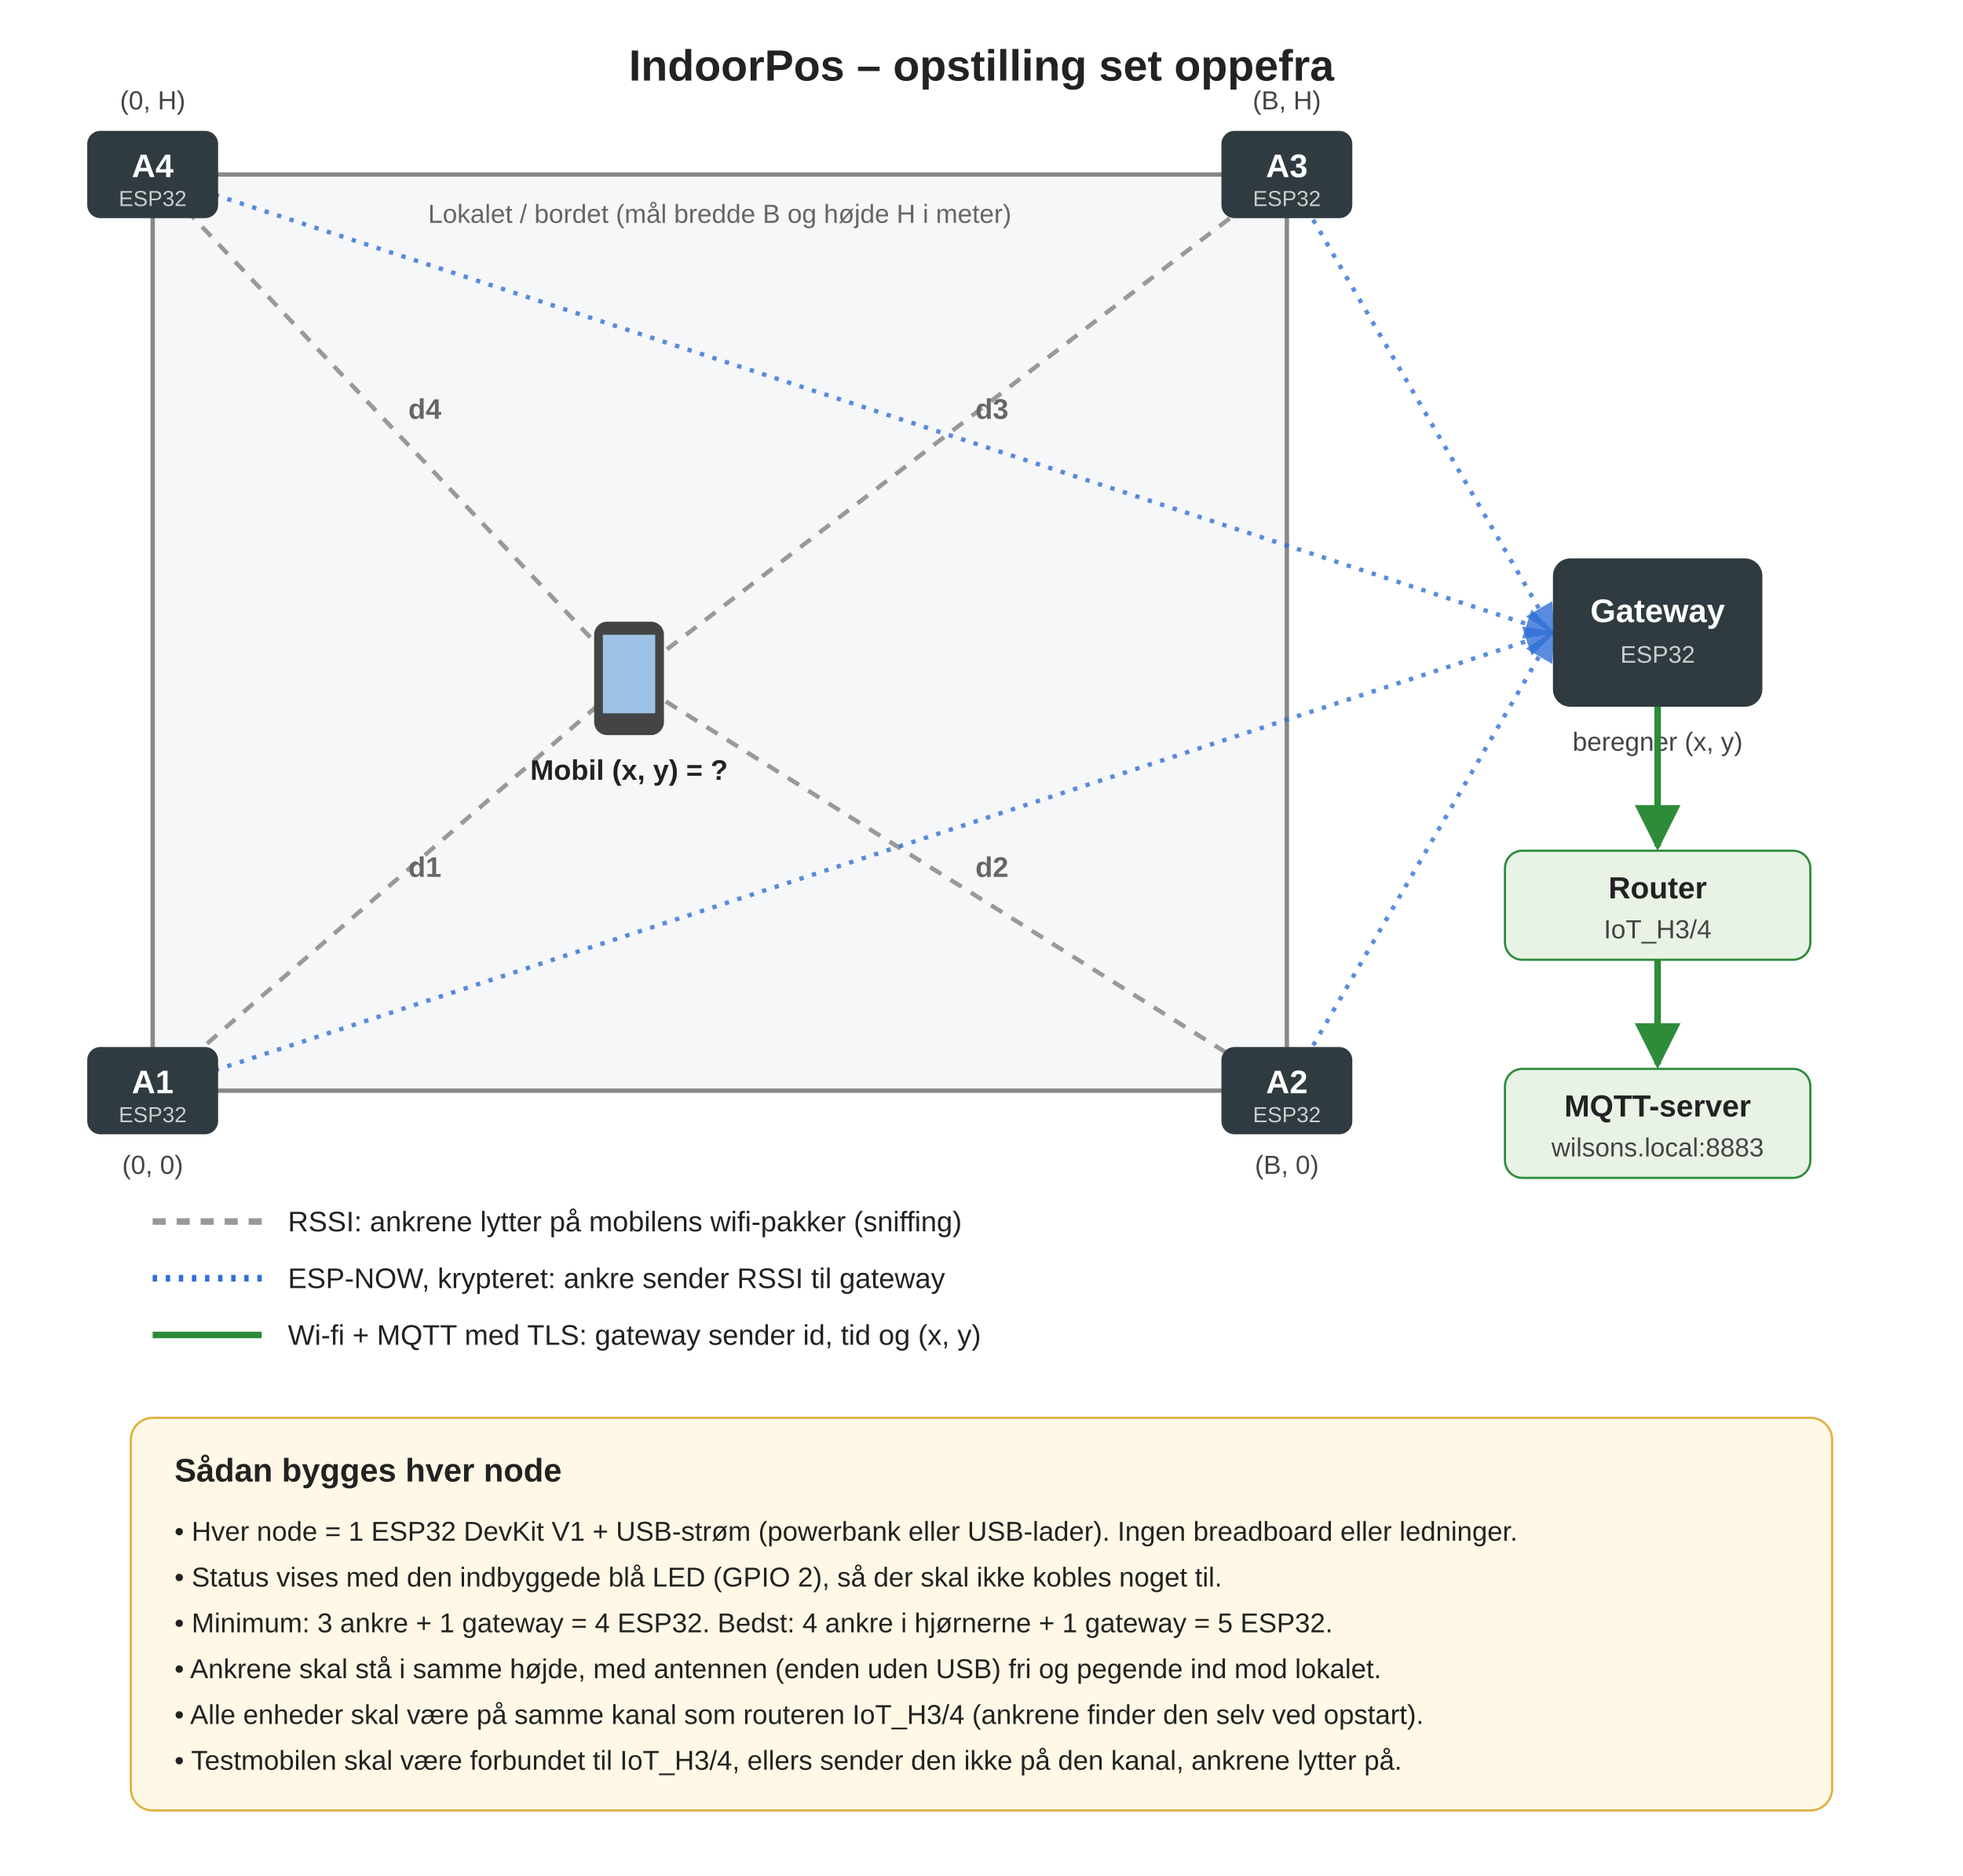
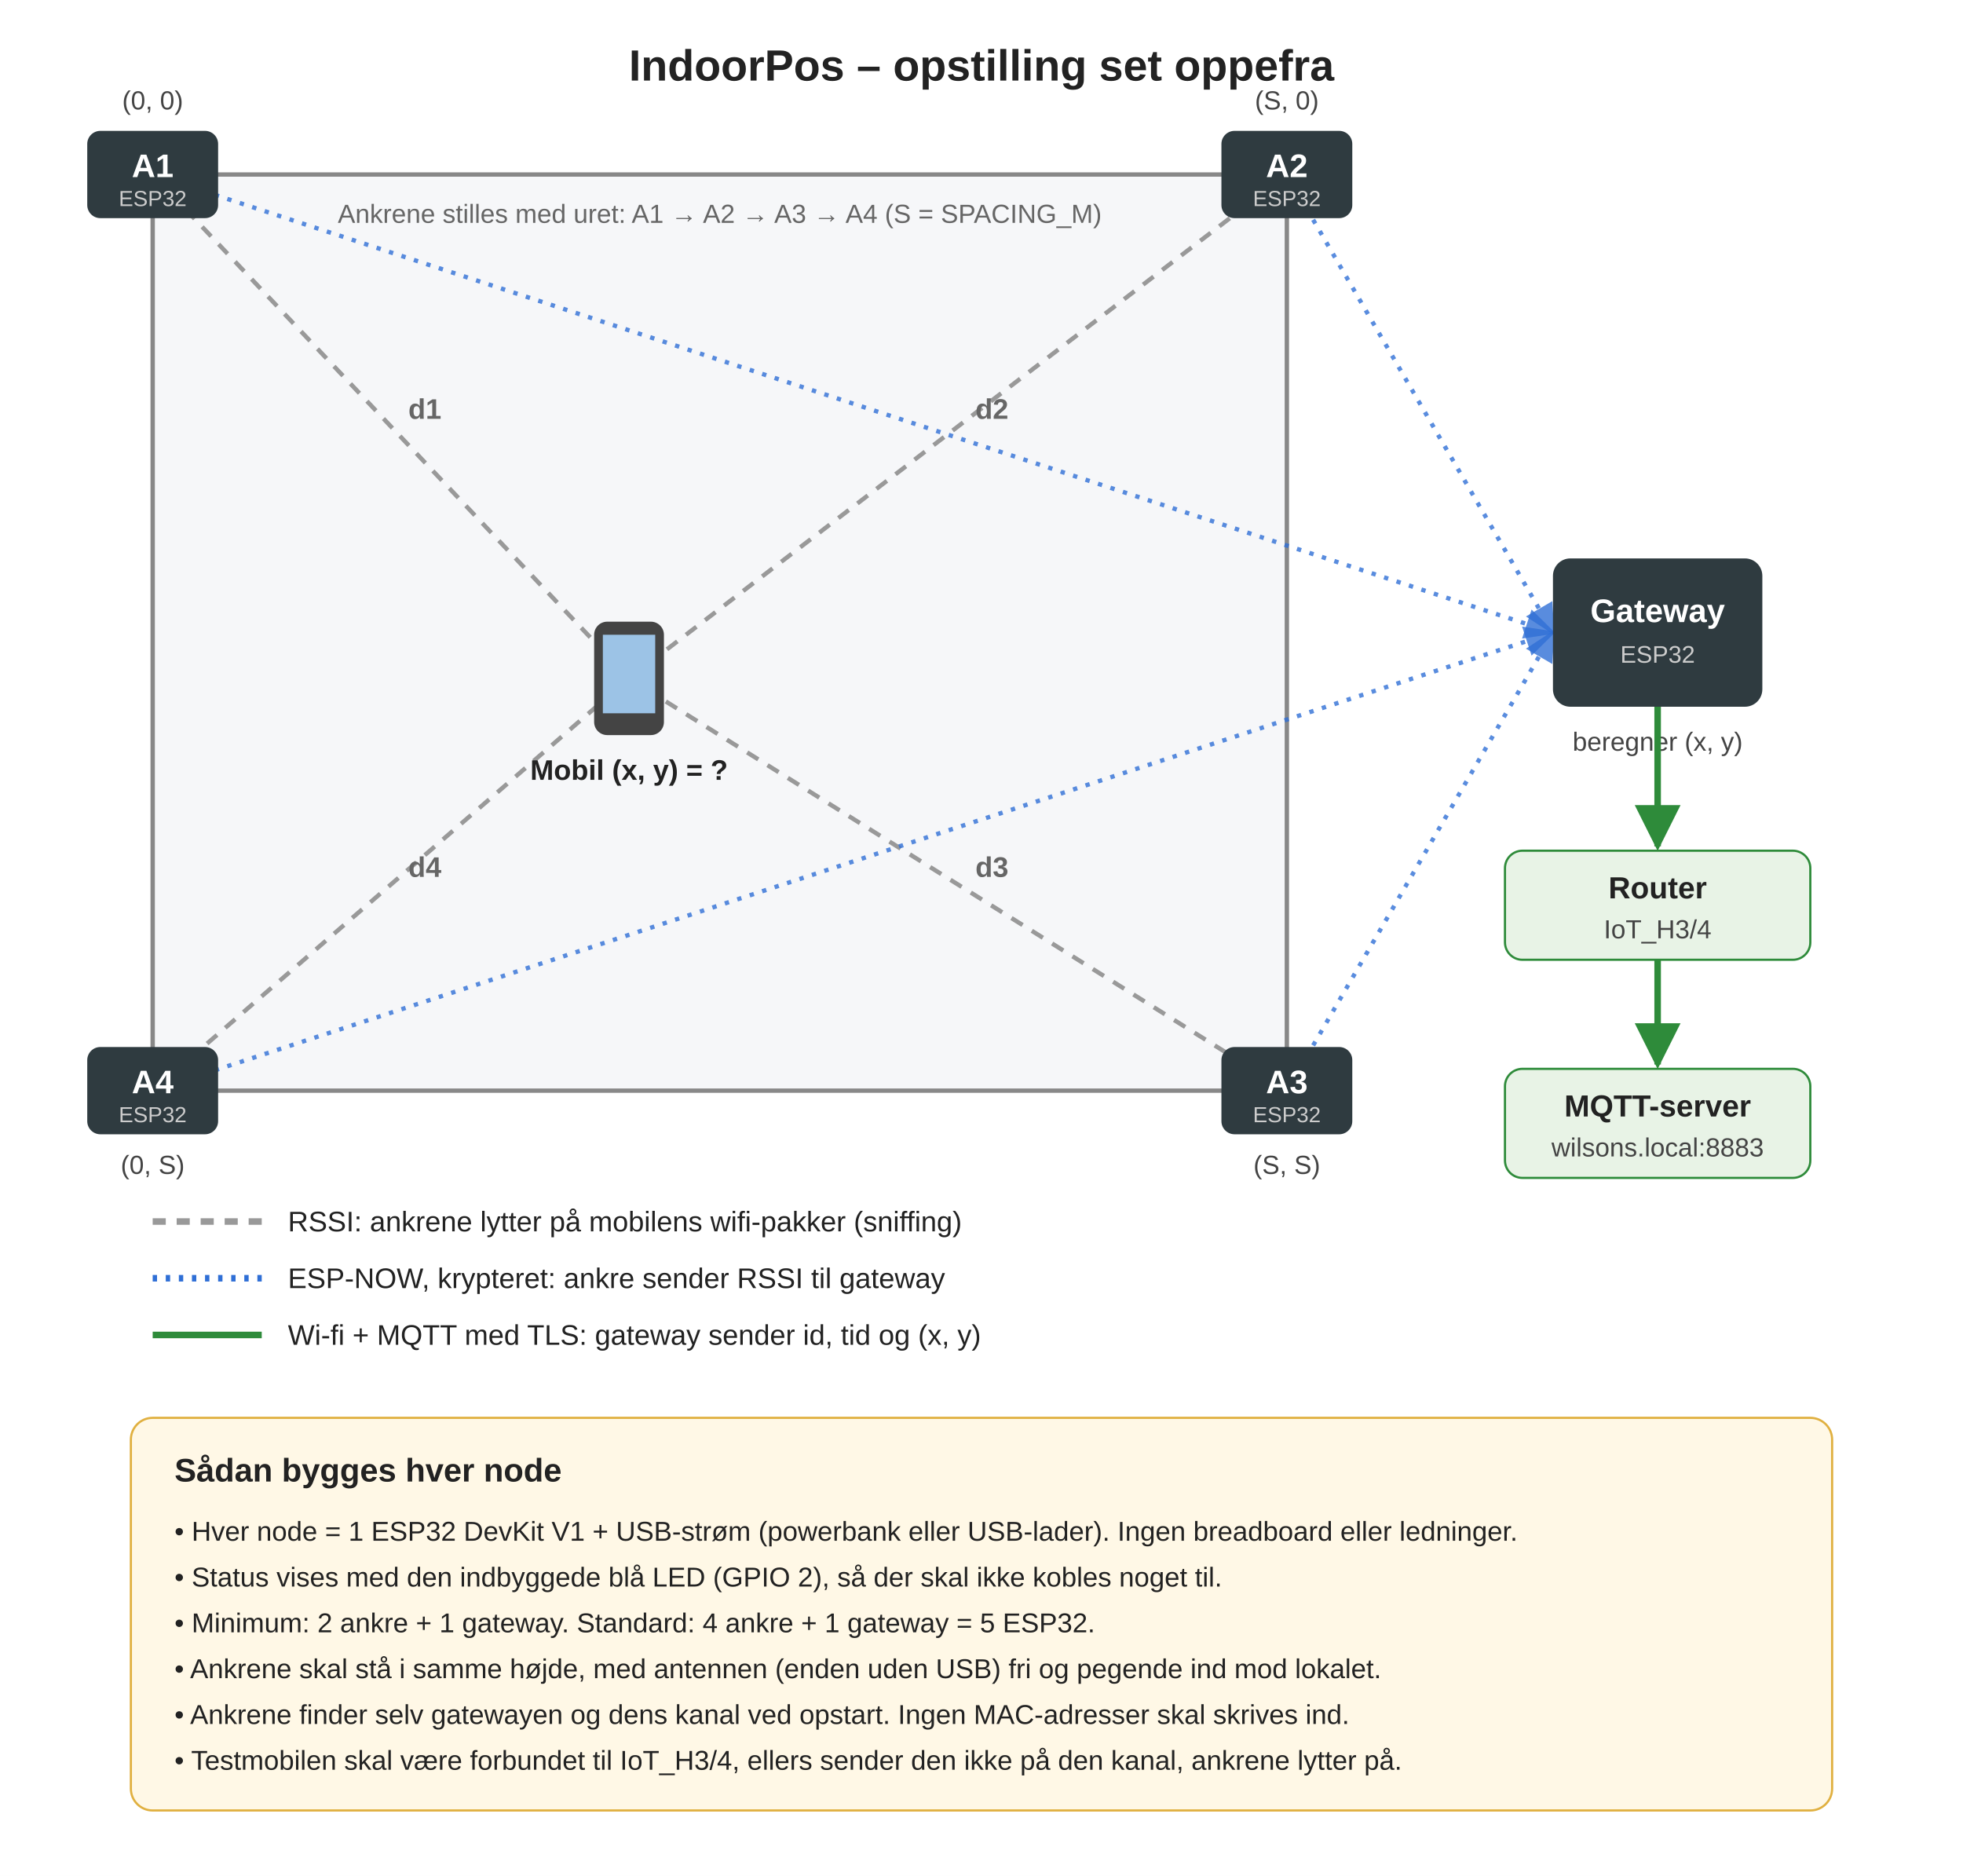
<svg xmlns="http://www.w3.org/2000/svg" width="900" height="860" viewBox="0 0 900 860" font-family="Arial, sans-serif">
  <defs>
    <marker id="ab" viewBox="0 0 10 10" refX="9" refY="5" markerWidth="7" markerHeight="7" orient="auto">
      <path d="M0,0 L10,5 L0,10 z" fill="#2F6FD6" />
    </marker>
    <marker id="ag" viewBox="0 0 10 10" refX="9" refY="5" markerWidth="7" markerHeight="7" orient="auto">
      <path d="M0,0 L10,5 L0,10 z" fill="#2E8B3A" />
    </marker>
  </defs>
  <rect width="900" height="860" fill="#fff" />
  <text x="450" y="30" font-size="20" text-anchor="middle" font-weight="bold" fill="#222" dominant-baseline="central">IndoorPos – opstilling set oppefra</text>
  <rect x="70" y="80" width="520" height="420" fill="#F6F7F9" stroke="#888" stroke-width="2" rx="6" />
-   <text x="330.0" y="98" font-size="12" text-anchor="middle" font-weight="normal" fill="#666" dominant-baseline="central">Lokalet / bordet (mål bredde B og højde H i meter)</text>
+   <text x="330.0" y="98" font-size="12" text-anchor="middle" font-weight="normal" fill="#666" dominant-baseline="central">Ankrene stilles med uret: A1 → A2 → A3 → A4 (S = SPACING_M)</text>
  <line x1="70" y1="500" x2="288.4" y2="311.0" stroke="#999" stroke-width="2" stroke-dasharray="6 5" />
-   <text x="187.2" y="397.5" font-size="13" text-anchor="start" font-weight="bold" fill="#666" dominant-baseline="central">d1</text>
+   <text x="187.2" y="397.5" font-size="13" text-anchor="start" font-weight="bold" fill="#666" dominant-baseline="central">d4</text>
  <line x1="590" y1="500" x2="288.4" y2="311.0" stroke="#999" stroke-width="2" stroke-dasharray="6 5" />
-   <text x="447.2" y="397.5" font-size="13" text-anchor="start" font-weight="bold" fill="#666" dominant-baseline="central">d2</text>
+   <text x="447.2" y="397.5" font-size="13" text-anchor="start" font-weight="bold" fill="#666" dominant-baseline="central">d3</text>
  <line x1="590" y1="80" x2="288.4" y2="311.0" stroke="#999" stroke-width="2" stroke-dasharray="6 5" />
-   <text x="447.2" y="187.5" font-size="13" text-anchor="start" font-weight="bold" fill="#666" dominant-baseline="central">d3</text>
+   <text x="447.2" y="187.5" font-size="13" text-anchor="start" font-weight="bold" fill="#666" dominant-baseline="central">d2</text>
  <line x1="70" y1="80" x2="288.4" y2="311.0" stroke="#999" stroke-width="2" stroke-dasharray="6 5" />
-   <text x="187.2" y="187.5" font-size="13" text-anchor="start" font-weight="bold" fill="#666" dominant-baseline="central">d4</text>
+   <text x="187.2" y="187.5" font-size="13" text-anchor="start" font-weight="bold" fill="#666" dominant-baseline="central">d1</text>
  <rect x="272.4" y="285.0" width="32" height="52" rx="6" fill="#444" />
  <rect x="276.4" y="291.0" width="24" height="36" fill="#9CC3E6" />
  <text x="288.4" y="353.0" font-size="13" text-anchor="middle" font-weight="bold" fill="#222" dominant-baseline="central">Mobil (x, y) = ?</text>
  <line x1="70" y1="500" x2="712" y2="290" stroke="#2F6FD6" stroke-width="2" stroke-dasharray="2 4" marker-end="url(#ab)" opacity="0.8" />
  <line x1="590" y1="500" x2="712" y2="290" stroke="#2F6FD6" stroke-width="2" stroke-dasharray="2 4" marker-end="url(#ab)" opacity="0.8" />
  <line x1="590" y1="80" x2="712" y2="290" stroke="#2F6FD6" stroke-width="2" stroke-dasharray="2 4" marker-end="url(#ab)" opacity="0.8" />
  <line x1="70" y1="80" x2="712" y2="290" stroke="#2F6FD6" stroke-width="2" stroke-dasharray="2 4" marker-end="url(#ab)" opacity="0.8" />
  <rect x="40" y="480" width="60" height="40" rx="6" fill="#2F3B40" />
-   <text x="70" y="496" font-size="15" text-anchor="middle" font-weight="bold" fill="#fff" dominant-baseline="central">A1</text>
+   <text x="70" y="496" font-size="15" text-anchor="middle" font-weight="bold" fill="#fff" dominant-baseline="central">A4</text>
  <text x="70" y="511" font-size="10" text-anchor="middle" font-weight="normal" fill="#ccc" dominant-baseline="central">ESP32</text>
-   <text x="70" y="534" font-size="12" text-anchor="middle" font-weight="normal" fill="#444" dominant-baseline="central">(0, 0)</text>
+   <text x="70" y="534" font-size="12" text-anchor="middle" font-weight="normal" fill="#444" dominant-baseline="central">(0, S)</text>
  <rect x="560" y="480" width="60" height="40" rx="6" fill="#2F3B40" />
-   <text x="590" y="496" font-size="15" text-anchor="middle" font-weight="bold" fill="#fff" dominant-baseline="central">A2</text>
+   <text x="590" y="496" font-size="15" text-anchor="middle" font-weight="bold" fill="#fff" dominant-baseline="central">A3</text>
  <text x="590" y="511" font-size="10" text-anchor="middle" font-weight="normal" fill="#ccc" dominant-baseline="central">ESP32</text>
-   <text x="590" y="534" font-size="12" text-anchor="middle" font-weight="normal" fill="#444" dominant-baseline="central">(B, 0)</text>
+   <text x="590" y="534" font-size="12" text-anchor="middle" font-weight="normal" fill="#444" dominant-baseline="central">(S, S)</text>
  <rect x="560" y="60" width="60" height="40" rx="6" fill="#2F3B40" />
-   <text x="590" y="76" font-size="15" text-anchor="middle" font-weight="bold" fill="#fff" dominant-baseline="central">A3</text>
+   <text x="590" y="76" font-size="15" text-anchor="middle" font-weight="bold" fill="#fff" dominant-baseline="central">A2</text>
  <text x="590" y="91" font-size="10" text-anchor="middle" font-weight="normal" fill="#ccc" dominant-baseline="central">ESP32</text>
-   <text x="590" y="46" font-size="12" text-anchor="middle" font-weight="normal" fill="#444" dominant-baseline="central">(B, H)</text>
+   <text x="590" y="46" font-size="12" text-anchor="middle" font-weight="normal" fill="#444" dominant-baseline="central">(S, 0)</text>
  <rect x="40" y="60" width="60" height="40" rx="6" fill="#2F3B40" />
-   <text x="70" y="76" font-size="15" text-anchor="middle" font-weight="bold" fill="#fff" dominant-baseline="central">A4</text>
+   <text x="70" y="76" font-size="15" text-anchor="middle" font-weight="bold" fill="#fff" dominant-baseline="central">A1</text>
  <text x="70" y="91" font-size="10" text-anchor="middle" font-weight="normal" fill="#ccc" dominant-baseline="central">ESP32</text>
-   <text x="70" y="46" font-size="12" text-anchor="middle" font-weight="normal" fill="#444" dominant-baseline="central">(0, H)</text>
+   <text x="70" y="46" font-size="12" text-anchor="middle" font-weight="normal" fill="#444" dominant-baseline="central">(0, 0)</text>
  <rect x="712" y="256" width="96" height="68" rx="8" fill="#2F3B40" />
  <text x="760" y="280" font-size="15" text-anchor="middle" font-weight="bold" fill="#fff" dominant-baseline="central">Gateway</text>
  <text x="760" y="300" font-size="11" text-anchor="middle" font-weight="normal" fill="#ccc" dominant-baseline="central">ESP32</text>
  <text x="760" y="340" font-size="12" text-anchor="middle" font-weight="normal" fill="#444" dominant-baseline="central">beregner (x, y)</text>
  <rect x="690" y="390" width="140" height="50" rx="8" fill="#E8F3E6" stroke="#2E8B3A" />
  <text x="760" y="407" font-size="14" text-anchor="middle" font-weight="bold" fill="#222" dominant-baseline="central">Router</text>
  <text x="760" y="426" font-size="12" text-anchor="middle" font-weight="normal" fill="#444" dominant-baseline="central">IoT_H3/4</text>
  <rect x="690" y="490" width="140" height="50" rx="8" fill="#E8F3E6" stroke="#2E8B3A" />
  <text x="760" y="507" font-size="14" text-anchor="middle" font-weight="bold" fill="#222" dominant-baseline="central">MQTT-server</text>
  <text x="760" y="526" font-size="12" text-anchor="middle" font-weight="normal" fill="#444" dominant-baseline="central">wilsons.local:8883</text>
  <line x1="760" y1="324" x2="760" y2="388" stroke="#2E8B3A" stroke-width="3" marker-end="url(#ag)" />
  <line x1="760" y1="440" x2="760" y2="488" stroke="#2E8B3A" stroke-width="3" marker-end="url(#ag)" />
  <line x1="70" y1="560" x2="120" y2="560" stroke="#999" stroke-width="3" stroke-dasharray="6 5" />
  <text x="132" y="560" font-size="13" text-anchor="start" font-weight="normal" fill="#222" dominant-baseline="central">RSSI: ankrene lytter på mobilens wifi-pakker (sniffing)</text>
  <line x1="70" y1="586" x2="120" y2="586" stroke="#2F6FD6" stroke-width="3" stroke-dasharray="2 4" />
  <text x="132" y="586" font-size="13" text-anchor="start" font-weight="normal" fill="#222" dominant-baseline="central">ESP-NOW, krypteret: ankre sender RSSI til gateway</text>
  <line x1="70" y1="612" x2="120" y2="612" stroke="#2E8B3A" stroke-width="3" />
  <text x="132" y="612" font-size="13" text-anchor="start" font-weight="normal" fill="#222" dominant-baseline="central">Wi-fi + MQTT med TLS: gateway sender id, tid og (x, y)</text>
  <rect x="60" y="650" width="780" height="180" rx="10" fill="#FFF8E6" stroke="#E0B040" />
  <text x="80" y="674" font-size="15" text-anchor="start" font-weight="bold" fill="#222" dominant-baseline="central">Sådan bygges hver node</text>
  <text x="80" y="702" font-size="12.5" text-anchor="start" font-weight="normal" fill="#222" dominant-baseline="central">• Hver node = 1 ESP32 DevKit V1 + USB-strøm (powerbank eller USB-lader). Ingen breadboard eller ledninger.</text>
  <text x="80" y="723" font-size="12.5" text-anchor="start" font-weight="normal" fill="#222" dominant-baseline="central">• Status vises med den indbyggede blå LED (GPIO 2), så der skal ikke kobles noget til.</text>
-   <text x="80" y="744" font-size="12.5" text-anchor="start" font-weight="normal" fill="#222" dominant-baseline="central">• Minimum: 3 ankre + 1 gateway = 4 ESP32. Bedst: 4 ankre i hjørnerne + 1 gateway = 5 ESP32.</text>
+   <text x="80" y="744" font-size="12.5" text-anchor="start" font-weight="normal" fill="#222" dominant-baseline="central">• Minimum: 2 ankre + 1 gateway. Standard: 4 ankre + 1 gateway = 5 ESP32.</text>
  <text x="80" y="765" font-size="12.5" text-anchor="start" font-weight="normal" fill="#222" dominant-baseline="central">• Ankrene skal stå i samme højde, med antennen (enden uden USB) fri og pegende ind mod lokalet.</text>
-   <text x="80" y="786" font-size="12.5" text-anchor="start" font-weight="normal" fill="#222" dominant-baseline="central">• Alle enheder skal være på samme kanal som routeren IoT_H3/4 (ankrene finder den selv ved opstart).</text>
+   <text x="80" y="786" font-size="12.5" text-anchor="start" font-weight="normal" fill="#222" dominant-baseline="central">• Ankrene finder selv gatewayen og dens kanal ved opstart. Ingen MAC-adresser skal skrives ind.</text>
  <text x="80" y="807" font-size="12.5" text-anchor="start" font-weight="normal" fill="#222" dominant-baseline="central">• Testmobilen skal være forbundet til IoT_H3/4, ellers sender den ikke på den kanal, ankrene lytter på.</text>
</svg>
